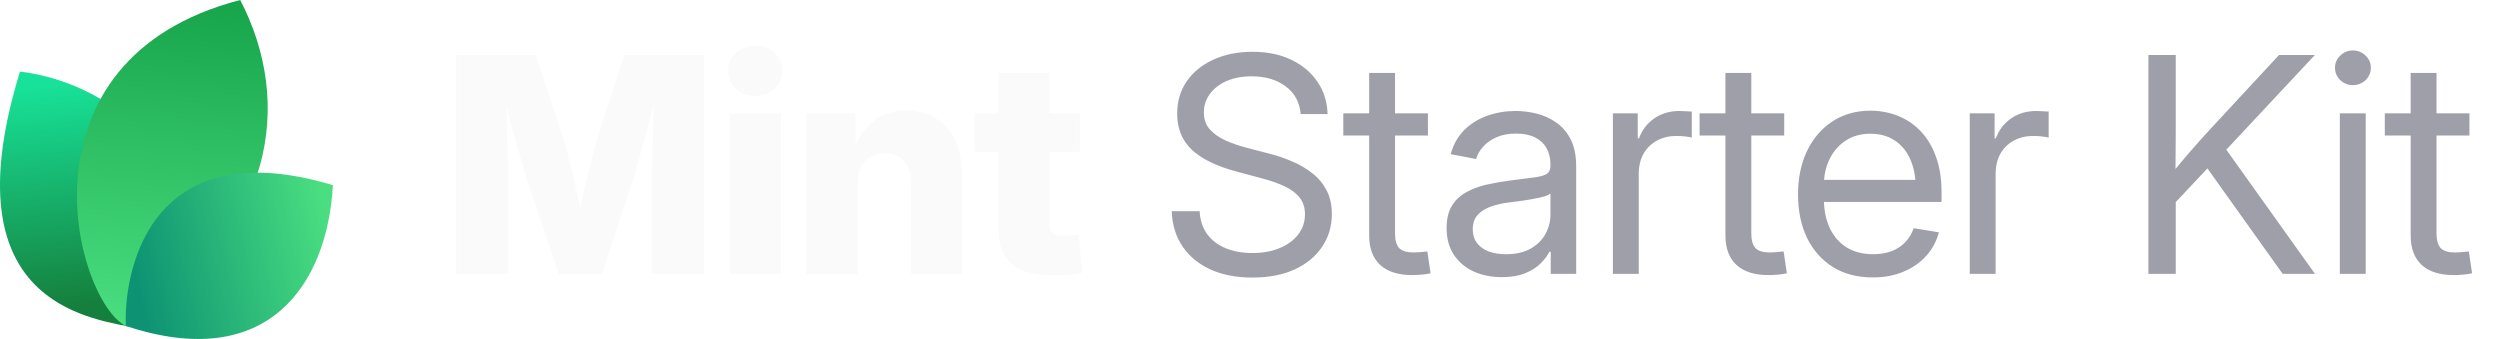
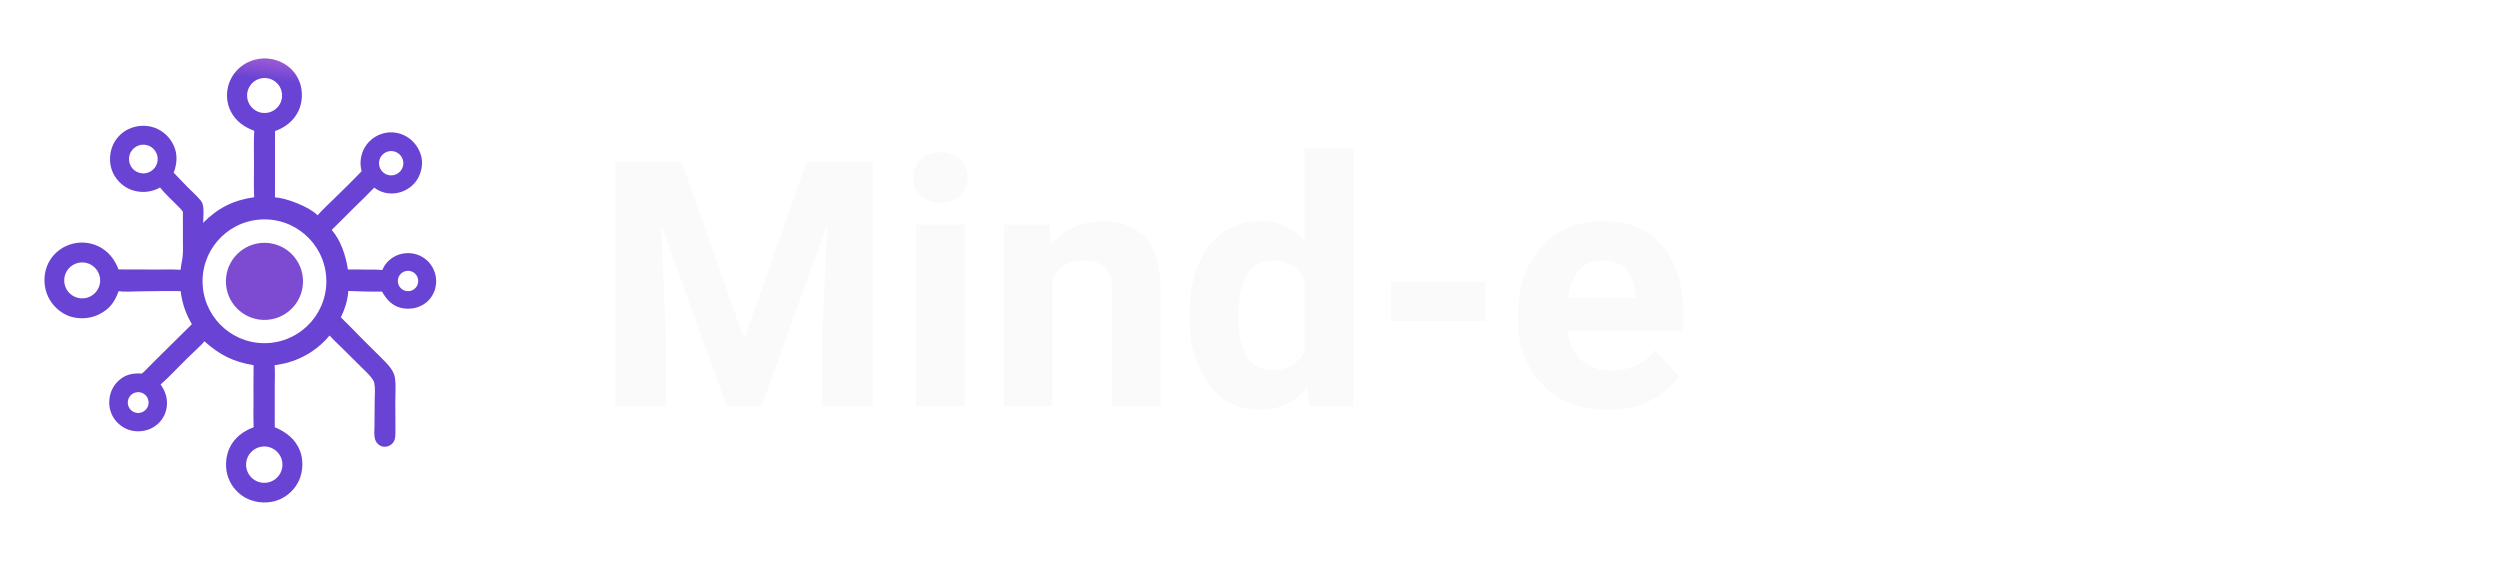
- <svg xmlns="http://www.w3.org/2000/svg" width="177" height="24" viewBox="0 0 177 24" fill="none">
-   <path d="M9.061 23.108C5.268 22.377 -3.391 20.627 1.417 5.064C9.634 6.099 16.973 14.064 9.061 23.108Z" fill="url(#paint0_linear_17557_2145)" />
-   <path d="M8.919 23.094C5.276 21.222 0.784 4.209 17.007 0C20.757 7.193 19.621 16.545 8.919 23.094Z" fill="url(#paint1_linear_17557_2145)" />
-   <path d="M8.914 23.079C8.735 19.882 10.159 9.085 23.57 13.111C23.181 20.123 18.984 26.418 8.914 23.079Z" fill="url(#paint2_linear_17557_2145)" />
-   <path d="M32.301 19.392V3.894H37.938L39.925 9.948C40.036 10.315 40.164 10.787 40.31 11.362C40.462 11.938 40.611 12.552 40.757 13.204C40.91 13.855 41.048 14.483 41.173 15.086C41.305 15.682 41.412 16.192 41.495 16.615H40.695C40.771 16.192 40.871 15.682 40.996 15.086C41.128 14.49 41.267 13.866 41.412 13.214C41.565 12.562 41.714 11.948 41.86 11.373C42.005 10.79 42.133 10.315 42.244 9.948L44.2 3.894H49.848V19.392H46.166V12.704C46.166 12.357 46.173 11.917 46.187 11.383C46.2 10.849 46.214 10.27 46.228 9.646C46.249 9.022 46.266 8.391 46.28 7.753C46.301 7.115 46.311 6.519 46.311 5.964H46.623C46.485 6.561 46.332 7.181 46.166 7.826C45.999 8.471 45.833 9.102 45.666 9.719C45.507 10.336 45.351 10.901 45.198 11.414C45.053 11.928 44.928 12.357 44.824 12.704L42.608 19.392H39.561L37.314 12.704C37.203 12.357 37.072 11.928 36.919 11.414C36.773 10.901 36.614 10.34 36.441 9.729C36.274 9.112 36.104 8.481 35.931 7.836C35.764 7.192 35.608 6.567 35.463 5.964H35.827C35.834 6.512 35.844 7.105 35.858 7.743C35.872 8.374 35.886 9.005 35.9 9.636C35.92 10.26 35.938 10.839 35.952 11.373C35.965 11.907 35.972 12.351 35.972 12.704V19.392H32.301ZM51.668 19.392V8.024H55.288V19.392H51.668ZM53.468 6.786C52.927 6.786 52.473 6.616 52.105 6.276C51.738 5.93 51.554 5.507 51.554 5.007C51.554 4.508 51.738 4.088 52.105 3.749C52.473 3.409 52.927 3.239 53.468 3.239C54.009 3.239 54.463 3.409 54.83 3.749C55.198 4.082 55.382 4.501 55.382 5.007C55.382 5.507 55.198 5.93 54.83 6.276C54.463 6.616 54.009 6.786 53.468 6.786ZM60.708 13.027V19.392H57.088V8.024H60.551L60.593 10.967H60.281C60.593 10.024 61.061 9.268 61.685 8.7C62.309 8.124 63.138 7.836 64.171 7.836C64.975 7.836 65.672 8.017 66.262 8.377C66.851 8.731 67.302 9.234 67.614 9.885C67.933 10.537 68.092 11.307 68.092 12.194V19.392H64.483V12.912C64.483 12.26 64.32 11.754 63.994 11.394C63.675 11.033 63.221 10.853 62.632 10.853C62.25 10.853 61.914 10.936 61.623 11.102C61.332 11.269 61.106 11.515 60.947 11.841C60.787 12.16 60.708 12.555 60.708 13.027ZM76.456 8.024V10.749H69.008V8.024H76.456ZM70.683 5.163H74.292V15.783C74.292 16.102 74.361 16.334 74.5 16.48C74.646 16.625 74.899 16.698 75.259 16.698C75.405 16.698 75.596 16.688 75.831 16.667C76.074 16.646 76.251 16.629 76.362 16.615L76.632 19.309C76.313 19.378 75.963 19.427 75.582 19.455C75.207 19.482 74.836 19.496 74.469 19.496C73.2 19.496 72.25 19.222 71.619 18.674C70.995 18.127 70.683 17.308 70.683 16.22V5.163Z" fill="#FAFAFA" />
-   <path d="M88.667 19.652C87.523 19.652 86.528 19.458 85.682 19.07C84.843 18.681 84.188 18.137 83.716 17.437C83.245 16.736 82.992 15.908 82.957 14.951H84.933C84.968 15.596 85.148 16.14 85.474 16.584C85.8 17.021 86.24 17.354 86.795 17.582C87.35 17.804 87.974 17.915 88.667 17.915C89.388 17.915 90.026 17.801 90.581 17.572C91.143 17.343 91.583 17.024 91.902 16.615C92.228 16.199 92.391 15.717 92.391 15.169C92.391 14.698 92.266 14.306 92.017 13.994C91.767 13.675 91.413 13.408 90.956 13.193C90.498 12.978 89.954 12.787 89.323 12.621L87.502 12.132C86.123 11.765 85.082 11.255 84.382 10.603C83.689 9.944 83.342 9.095 83.342 8.055C83.342 7.174 83.571 6.404 84.028 5.746C84.486 5.087 85.117 4.577 85.921 4.217C86.726 3.849 87.645 3.666 88.678 3.666C89.718 3.666 90.63 3.853 91.413 4.227C92.204 4.602 92.824 5.122 93.275 5.787C93.726 6.446 93.965 7.209 93.993 8.076H92.089C92.013 7.23 91.656 6.574 91.018 6.11C90.387 5.638 89.586 5.403 88.615 5.403C87.95 5.403 87.36 5.513 86.847 5.735C86.341 5.957 85.946 6.262 85.661 6.651C85.377 7.032 85.235 7.469 85.235 7.961C85.235 8.447 85.377 8.849 85.661 9.168C85.946 9.48 86.317 9.74 86.774 9.948C87.232 10.149 87.724 10.319 88.251 10.457L89.884 10.884C90.439 11.023 90.977 11.206 91.496 11.435C92.023 11.657 92.495 11.934 92.911 12.267C93.334 12.593 93.67 12.995 93.92 13.474C94.17 13.945 94.294 14.504 94.294 15.149C94.294 16.015 94.066 16.788 93.608 17.468C93.157 18.148 92.512 18.681 91.673 19.07C90.834 19.458 89.832 19.652 88.667 19.652ZM101.097 8.024V9.594H95.106V8.024H101.097ZM96.937 5.163H98.767V16.521C98.767 17 98.865 17.347 99.059 17.562C99.26 17.77 99.6 17.874 100.078 17.874C100.21 17.874 100.366 17.867 100.546 17.853C100.733 17.832 100.903 17.815 101.056 17.801L101.285 19.351C101.097 19.392 100.886 19.423 100.65 19.444C100.414 19.465 100.189 19.475 99.974 19.475C98.996 19.475 98.244 19.236 97.717 18.758C97.197 18.272 96.937 17.579 96.937 16.677V5.163ZM106.33 19.621C105.595 19.621 104.932 19.489 104.343 19.226C103.754 18.955 103.285 18.564 102.939 18.05C102.592 17.53 102.419 16.896 102.419 16.147C102.419 15.495 102.547 14.965 102.804 14.556C103.06 14.146 103.403 13.828 103.833 13.599C104.263 13.363 104.742 13.186 105.269 13.068C105.796 12.95 106.333 12.857 106.881 12.787C107.574 12.69 108.132 12.617 108.555 12.569C108.978 12.52 109.287 12.441 109.481 12.33C109.675 12.212 109.772 12.014 109.772 11.737V11.654C109.772 11.203 109.679 10.815 109.492 10.489C109.311 10.163 109.041 9.91 108.68 9.729C108.32 9.549 107.872 9.459 107.338 9.459C106.805 9.459 106.34 9.546 105.945 9.719C105.556 9.892 105.241 10.118 104.998 10.395C104.755 10.665 104.593 10.953 104.509 11.258L102.71 10.915C102.897 10.222 103.22 9.65 103.677 9.199C104.135 8.748 104.679 8.412 105.31 8.19C105.941 7.968 106.607 7.857 107.307 7.857C107.8 7.857 108.295 7.92 108.795 8.044C109.301 8.169 109.765 8.381 110.188 8.679C110.611 8.97 110.951 9.369 111.208 9.875C111.464 10.374 111.593 11.005 111.593 11.768V19.392H109.793V17.822H109.7C109.568 18.085 109.363 18.359 109.086 18.643C108.809 18.921 108.444 19.153 107.994 19.34C107.543 19.527 106.988 19.621 106.33 19.621ZM106.621 17.998C107.321 17.998 107.904 17.867 108.368 17.603C108.84 17.333 109.19 16.986 109.419 16.563C109.654 16.133 109.772 15.682 109.772 15.211V13.692C109.703 13.769 109.554 13.841 109.325 13.911C109.096 13.973 108.829 14.032 108.524 14.088C108.226 14.143 107.921 14.192 107.609 14.233C107.304 14.275 107.033 14.309 106.798 14.337C106.354 14.393 105.938 14.49 105.549 14.628C105.168 14.76 104.86 14.954 104.624 15.211C104.388 15.467 104.27 15.811 104.27 16.241C104.27 16.615 104.367 16.934 104.561 17.198C104.762 17.461 105.04 17.662 105.393 17.801C105.747 17.933 106.156 17.998 106.621 17.998ZM114.193 19.392V8.024H115.951V9.792H116.045C116.253 9.209 116.61 8.741 117.116 8.388C117.622 8.034 118.219 7.857 118.905 7.857C119.058 7.857 119.217 7.864 119.384 7.878C119.55 7.885 119.682 7.892 119.779 7.899V9.74C119.716 9.719 119.578 9.695 119.363 9.667C119.155 9.639 118.922 9.625 118.666 9.625C118.174 9.625 117.726 9.733 117.324 9.948C116.922 10.163 116.603 10.471 116.367 10.874C116.138 11.276 116.024 11.758 116.024 12.319V19.392H114.193ZM126.322 8.024V9.594H120.33V8.024H126.322ZM122.161 5.163H123.992V16.521C123.992 17 124.089 17.347 124.283 17.562C124.484 17.77 124.824 17.874 125.302 17.874C125.434 17.874 125.59 17.867 125.77 17.853C125.958 17.832 126.127 17.815 126.28 17.801L126.509 19.351C126.322 19.392 126.11 19.423 125.874 19.444C125.639 19.465 125.413 19.475 125.198 19.475C124.221 19.475 123.468 19.236 122.941 18.758C122.421 18.272 122.161 17.579 122.161 16.677V5.163ZM132.604 19.642C131.502 19.642 130.555 19.396 129.765 18.903C128.974 18.404 128.364 17.714 127.934 16.834C127.511 15.946 127.3 14.927 127.3 13.775C127.3 12.611 127.511 11.584 127.934 10.697C128.364 9.802 128.964 9.102 129.734 8.596C130.51 8.089 131.408 7.836 132.428 7.836C133.1 7.836 133.738 7.954 134.341 8.19C134.952 8.426 135.489 8.783 135.954 9.261C136.425 9.74 136.793 10.343 137.056 11.071C137.327 11.792 137.462 12.645 137.462 13.63V14.296H128.433V12.735H136.463L135.631 13.297C135.631 12.541 135.506 11.876 135.257 11.3C135.007 10.725 134.643 10.277 134.165 9.958C133.686 9.632 133.107 9.469 132.428 9.469C131.748 9.469 131.162 9.632 130.67 9.958C130.177 10.284 129.796 10.725 129.526 11.279C129.262 11.827 129.13 12.441 129.13 13.12V14.046C129.13 14.864 129.273 15.572 129.557 16.168C129.841 16.757 130.243 17.211 130.763 17.53C131.283 17.842 131.901 17.998 132.615 17.998C133.093 17.998 133.523 17.929 133.905 17.79C134.293 17.645 134.619 17.433 134.882 17.156C135.153 16.879 135.354 16.546 135.486 16.157L137.275 16.449C137.108 17.08 136.81 17.634 136.38 18.113C135.95 18.591 135.413 18.966 134.768 19.236C134.123 19.507 133.402 19.642 132.604 19.642ZM139.459 19.392V8.024H141.217V9.792H141.311C141.519 9.209 141.876 8.741 142.382 8.388C142.888 8.034 143.485 7.857 144.171 7.857C144.324 7.857 144.483 7.864 144.649 7.878C144.816 7.885 144.948 7.892 145.045 7.899V9.74C144.982 9.719 144.844 9.695 144.629 9.667C144.421 9.639 144.188 9.625 143.932 9.625C143.439 9.625 142.992 9.733 142.59 9.948C142.188 10.163 141.869 10.471 141.633 10.874C141.404 11.276 141.29 11.758 141.29 12.319V19.392H139.459ZM153.429 14.961V12.715C153.783 12.257 154.136 11.82 154.49 11.404C154.844 10.981 155.204 10.565 155.572 10.156C155.939 9.74 156.314 9.327 156.695 8.918L161.355 3.894H163.893L157.277 10.967H157.184L153.429 14.961ZM152.108 19.392V3.894H154.043V9.241L154.022 12.559L154.043 13.505V19.392H152.108ZM161.615 19.392L155.967 11.477L157.173 9.969L163.903 19.392H161.615ZM165.661 19.392V8.024H167.492V19.392H165.661ZM166.587 6.027C166.24 6.027 165.942 5.909 165.692 5.673C165.443 5.43 165.318 5.139 165.318 4.799C165.318 4.459 165.443 4.172 165.692 3.936C165.942 3.693 166.24 3.572 166.587 3.572C166.934 3.572 167.232 3.693 167.482 3.936C167.731 4.172 167.856 4.459 167.856 4.799C167.856 5.139 167.731 5.43 167.482 5.673C167.232 5.909 166.934 6.027 166.587 6.027ZM174.836 8.024V9.594H168.844V8.024H174.836ZM170.675 5.163H172.506V16.521C172.506 17 172.603 17.347 172.797 17.562C172.998 17.77 173.338 17.874 173.816 17.874C173.948 17.874 174.104 17.867 174.284 17.853C174.472 17.832 174.641 17.815 174.794 17.801L175.023 19.351C174.836 19.392 174.624 19.423 174.388 19.444C174.153 19.465 173.927 19.475 173.712 19.475C172.735 19.475 171.982 19.236 171.455 18.758C170.935 18.272 170.675 17.579 170.675 16.677V5.163Z" fill="#9F9FA9" />
+ <svg xmlns="http://www.w3.org/2000/svg" width="160" height="36" viewBox="0 0 160 36" fill="none">
  <defs>
-     <linearGradient id="paint0_linear_17557_2145" x1="3.776" y1="5.916" x2="5.232" y2="21.559" gradientUnits="userSpaceOnUse">
-       <stop stop-color="#18E299" />
-       <stop offset="1" stop-color="#15803D" />
-     </linearGradient>
-     <linearGradient id="paint1_linear_17557_2145" x1="12.171" y1="-0.718" x2="10.19" y2="22.983" gradientUnits="userSpaceOnUse">
-       <stop stop-color="#16A34A" />
-       <stop offset="1" stop-color="#4ADE80" />
-     </linearGradient>
-     <linearGradient id="paint2_linear_17557_2145" x1="23.133" y1="15.353" x2="9.338" y2="18.52" gradientUnits="userSpaceOnUse">
-       <stop stop-color="#4ADE80" />
-       <stop offset="1" stop-color="#0D9373" />
+     <linearGradient id="lg2" gradientUnits="userSpaceOnUse" x1="16" y1="33" x2="19.5" y2="2">
+       <stop offset="0" stop-color="#6943D3" />
+       <stop offset="1" stop-color="#9657D5" />
    </linearGradient>
  </defs>
+   <g transform="translate(0,2) scale(0.0385)">
+     <path fill="url(#lg2)" d="M422.593 165.416C420.991 164.822 419.398 164.2 417.817 163.552C401.252 156.64 388.081 145.052 381.365 128.176C375.519 113.485 376.148 96.467 382.504 82.047C389.241 66.841 401.85 55.013 417.454 49.259C433.513 43.265 451.3 43.928 466.868 51.101C481.387 57.636 492.665 69.74 498.16 84.684C503.652 99.769 503.042 117.974 496.149 132.506C488.34 148.972 474.068 159.926 457.164 165.989L457.106 276.185C476.101 276.969 514.56 292.146 527.926 305.928C536.54 296.343 545.993 287.544 555.205 278.542C570.649 263.451 586.222 248.33 601.116 232.693C600.555 230.677 600.173 228.621 599.859 226.553C597.923 213.157 601.32 199.536 609.319 188.618C617.466 177.749 629.572 170.534 643.007 168.539C656.374 166.672 669.933 170.204 680.69 178.355C691.651 186.68 699.451 199.41 701.248 213.14C702.917 225.901 698.602 240.506 690.671 250.567C682.293 261.018 670.147 267.762 656.847 269.345C644.514 270.787 631.936 267.647 622.149 259.95C611.813 270.854 600.86 281.223 590.141 291.75L551.439 330.263C566.711 347.868 574.87 373.261 578.344 395.993C588.018 395.739 597.705 396.122 607.379 396.212C616.891 396.301 626.179 395.962 635.68 396.911C638.952 387.849 645.947 380.378 654.107 375.43C664.754 368.975 678.022 367.241 690.062 370.28C702.042 373.338 712.305 381.055 718.57 391.714C724.896 402.525 726.671 415.405 723.505 427.524C720.56 439.104 713.036 448.992 702.659 454.917C691.467 461.442 677.589 462.865 665.133 459.466C650.811 455.558 642.139 445.152 635.027 432.756C616.396 433.03 597.583 432.531 578.965 431.755C578.146 446.809 573.189 462.074 566.62 475.541C579.324 487.808 591.532 500.667 603.972 513.205C614.684 524 625.689 534.52 636.35 545.357C643.213 552.334 651.696 560.915 655.046 570.21C656.542 574.361 657.04 579.009 657.299 583.385C657.944 594.275 657.136 605.461 657.11 616.388C657.069 633.444 657.548 650.533 657.333 667.579C657.248 674.384 656.869 680.96 651.591 685.933C648.12 689.229 643.454 690.966 638.673 690.743C631.793 690.398 625.813 685.293 623.677 678.865C621.386 671.971 622.445 662.995 622.522 655.794L622.872 613.179C622.969 604.122 623.95 594.045 622.27 585.133C621.622 581.69 619.938 579.117 617.823 576.408C612 568.947 604.726 562.375 598.001 555.733L568.643 526.588C561.718 519.785 554.338 513.087 547.924 505.806C530.092 527.26 506.212 542.845 479.395 550.53C471.89 552.65 464.168 553.874 456.496 555.214C457.403 565.543 456.719 577.955 456.743 588.478L456.739 658.192C475.335 666.085 490.731 677.586 498.457 696.861C504.51 711.961 503.881 731.025 497.419 745.896C490.692 761.127 478.216 773.08 462.711 779.148C446.436 785.428 427.633 784.511 411.774 777.363C396.847 770.635 385.168 757.505 379.507 742.206C373.781 726.735 374.661 707.634 381.618 692.696C389.525 675.718 404.298 664.713 421.529 658.361C421.029 643.994 421.372 629.672 421.399 615.304C421.274 595.242 421.328 575.18 421.562 555.12C387.662 549.425 365.405 538.294 339.788 515.357C336.427 519.763 332.038 523.64 328.066 527.493L308.96 545.945C294.965 559.623 281.648 574.297 266.987 587.243C274.213 597.437 278.231 608.337 277.525 620.93C276.904 633.336 271.277 644.96 261.931 653.143C252.077 661.901 239.232 665.754 226.142 664.908C213.096 664.065 201.603 658.062 193.053 648.232C184.791 638.648 180.708 626.158 181.713 613.545C182.696 599.844 188.422 588.205 198.867 579.318C209.61 570.177 221.983 568.033 235.745 569.107C239.766 565.996 243.29 562.049 246.862 558.438L262.645 542.608L319.007 486.975C308.897 470.214 302.532 451.464 300.349 432.013C277.296 431.59 254.126 432.137 231.068 432.39C220.831 432.502 207.188 433.679 197.268 432.044C190.351 450.315 182.466 461.823 164.39 470.754C149.619 478.052 131.085 479.164 115.512 473.727C100.076 468.339 87.018 456.019 80.011 441.34C72.75 425.783 71.893 407.996 77.624 391.813C83.189 376.556 94.594 364.139 109.324 357.3C124.629 350.07 142.197 349.296 158.078 355.151C174.965 361.379 187.151 373.934 194.603 390.091C195.368 391.99 196.314 393.941 196.85 395.913L261.826 396.11C273.114 396.135 284.692 395.63 295.942 396.321C297.339 396.375 298.735 396.521 300.128 396.638C300.966 388.102 303.32 379.758 303.879 371.194C304.453 362.397 304.066 353.428 304.049 344.608L304.048 300.025C300.885 295.479 296.554 291.537 292.663 287.605C283.635 278.481 273.984 269.757 266.022 259.66C265.183 260.175 264.323 260.656 263.446 261.104C249.883 267.876 234.182 268.969 219.812 264.141C206.115 259.615 194.654 249.19 188.25 236.324C181.709 223.179 181.306 207.087 186.085 193.306C190.796 179.869 200.657 168.856 213.495 162.698C226.78 156.286 243.073 155.356 256.953 160.357C271.067 165.5 282.511 176.117 288.695 189.807C295.599 204.831 294.391 219.963 288.715 235.064C296.286 242.913 303.702 250.932 311.408 258.647C317.84 265.087 324.73 271.29 330.778 278.089C332.731 280.283 335.122 282.902 336.238 285.648C339.361 293.336 338.148 309.952 337.611 318.518C362.193 293.789 387.904 280.804 422.51 275.897C421.678 258.01 422.239 240.054 422.222 222.158C422.203 203.27 421.609 184.281 422.593 165.416ZM448.024 518.179C504.673 513.526 546.818 463.819 542.142 407.172C537.467 350.524 487.743 308.4 431.097 313.099C374.484 317.795 332.389 367.484 337.062 424.099C341.735 480.714 391.407 522.829 448.024 518.179ZM442.756 750.501C459.196 748.606 471.055 733.842 469.361 717.38C467.667 700.917 453.049 688.878 436.568 690.371C425.725 691.353 416.248 698.09 411.758 708.008C407.268 717.926 408.458 729.492 414.874 738.287C421.29 747.083 431.941 751.748 442.756 750.501ZM674.669 398.605C665.519 400.601 659.719 409.636 661.715 418.786C663.711 427.936 672.747 433.736 681.897 431.74C691.047 429.745 696.846 420.709 694.851 411.559C692.855 402.409 683.819 396.609 674.669 398.605ZM435.539 78.055C419.664 80.433 408.721 95.228 411.094 111.103C413.467 126.979 428.258 137.928 444.135 135.56C460.019 133.191 470.973 118.391 468.599 102.508C466.225 86.625 451.422 75.675 435.539 78.055ZM228.012 599.988C218.456 600.935 211.492 609.474 212.488 619.026C213.484 628.578 222.059 635.497 231.606 634.453C241.083 633.415 247.942 624.916 246.954 615.433C245.965 605.95 237.5 599.048 228.012 599.988ZM235.882 188.67C222.702 189.996 213.118 201.794 214.522 214.966C215.925 228.139 227.78 237.652 240.944 236.171C253.998 234.702 263.416 222.967 262.024 209.904C260.632 196.842 248.952 187.355 235.882 188.67ZM648.978 199.172C637.756 199.886 629.267 209.609 630.073 220.825C630.88 232.04 640.672 240.448 651.881 239.55C662.959 238.661 671.249 229.007 670.452 217.921C669.655 206.836 660.069 198.466 648.978 199.172ZM134.808 384.372C118.403 385.367 105.886 399.43 106.8 415.839C107.713 432.249 121.715 444.835 138.128 444.003C154.657 443.164 167.351 429.043 166.431 412.519C165.511 395.995 151.327 383.371 134.808 384.372Z" />
+     <path fill="#7D4BD2" d="M433.987 351.931C469.344 348.808 500.508 375.012 503.499 410.381C506.49 445.749 480.17 476.815 444.791 479.674C409.597 482.518 378.731 456.366 375.756 421.184C372.78 386.002 398.816 355.038 433.987 351.931Z" />
+   </g>
+   <text x="38" y="26" font-family="system-ui, -apple-system, 'Segoe UI', Roboto, Helvetica, Arial, sans-serif" font-size="22" font-weight="700" fill="#FAFAFA">Mind-e</text>
</svg>
